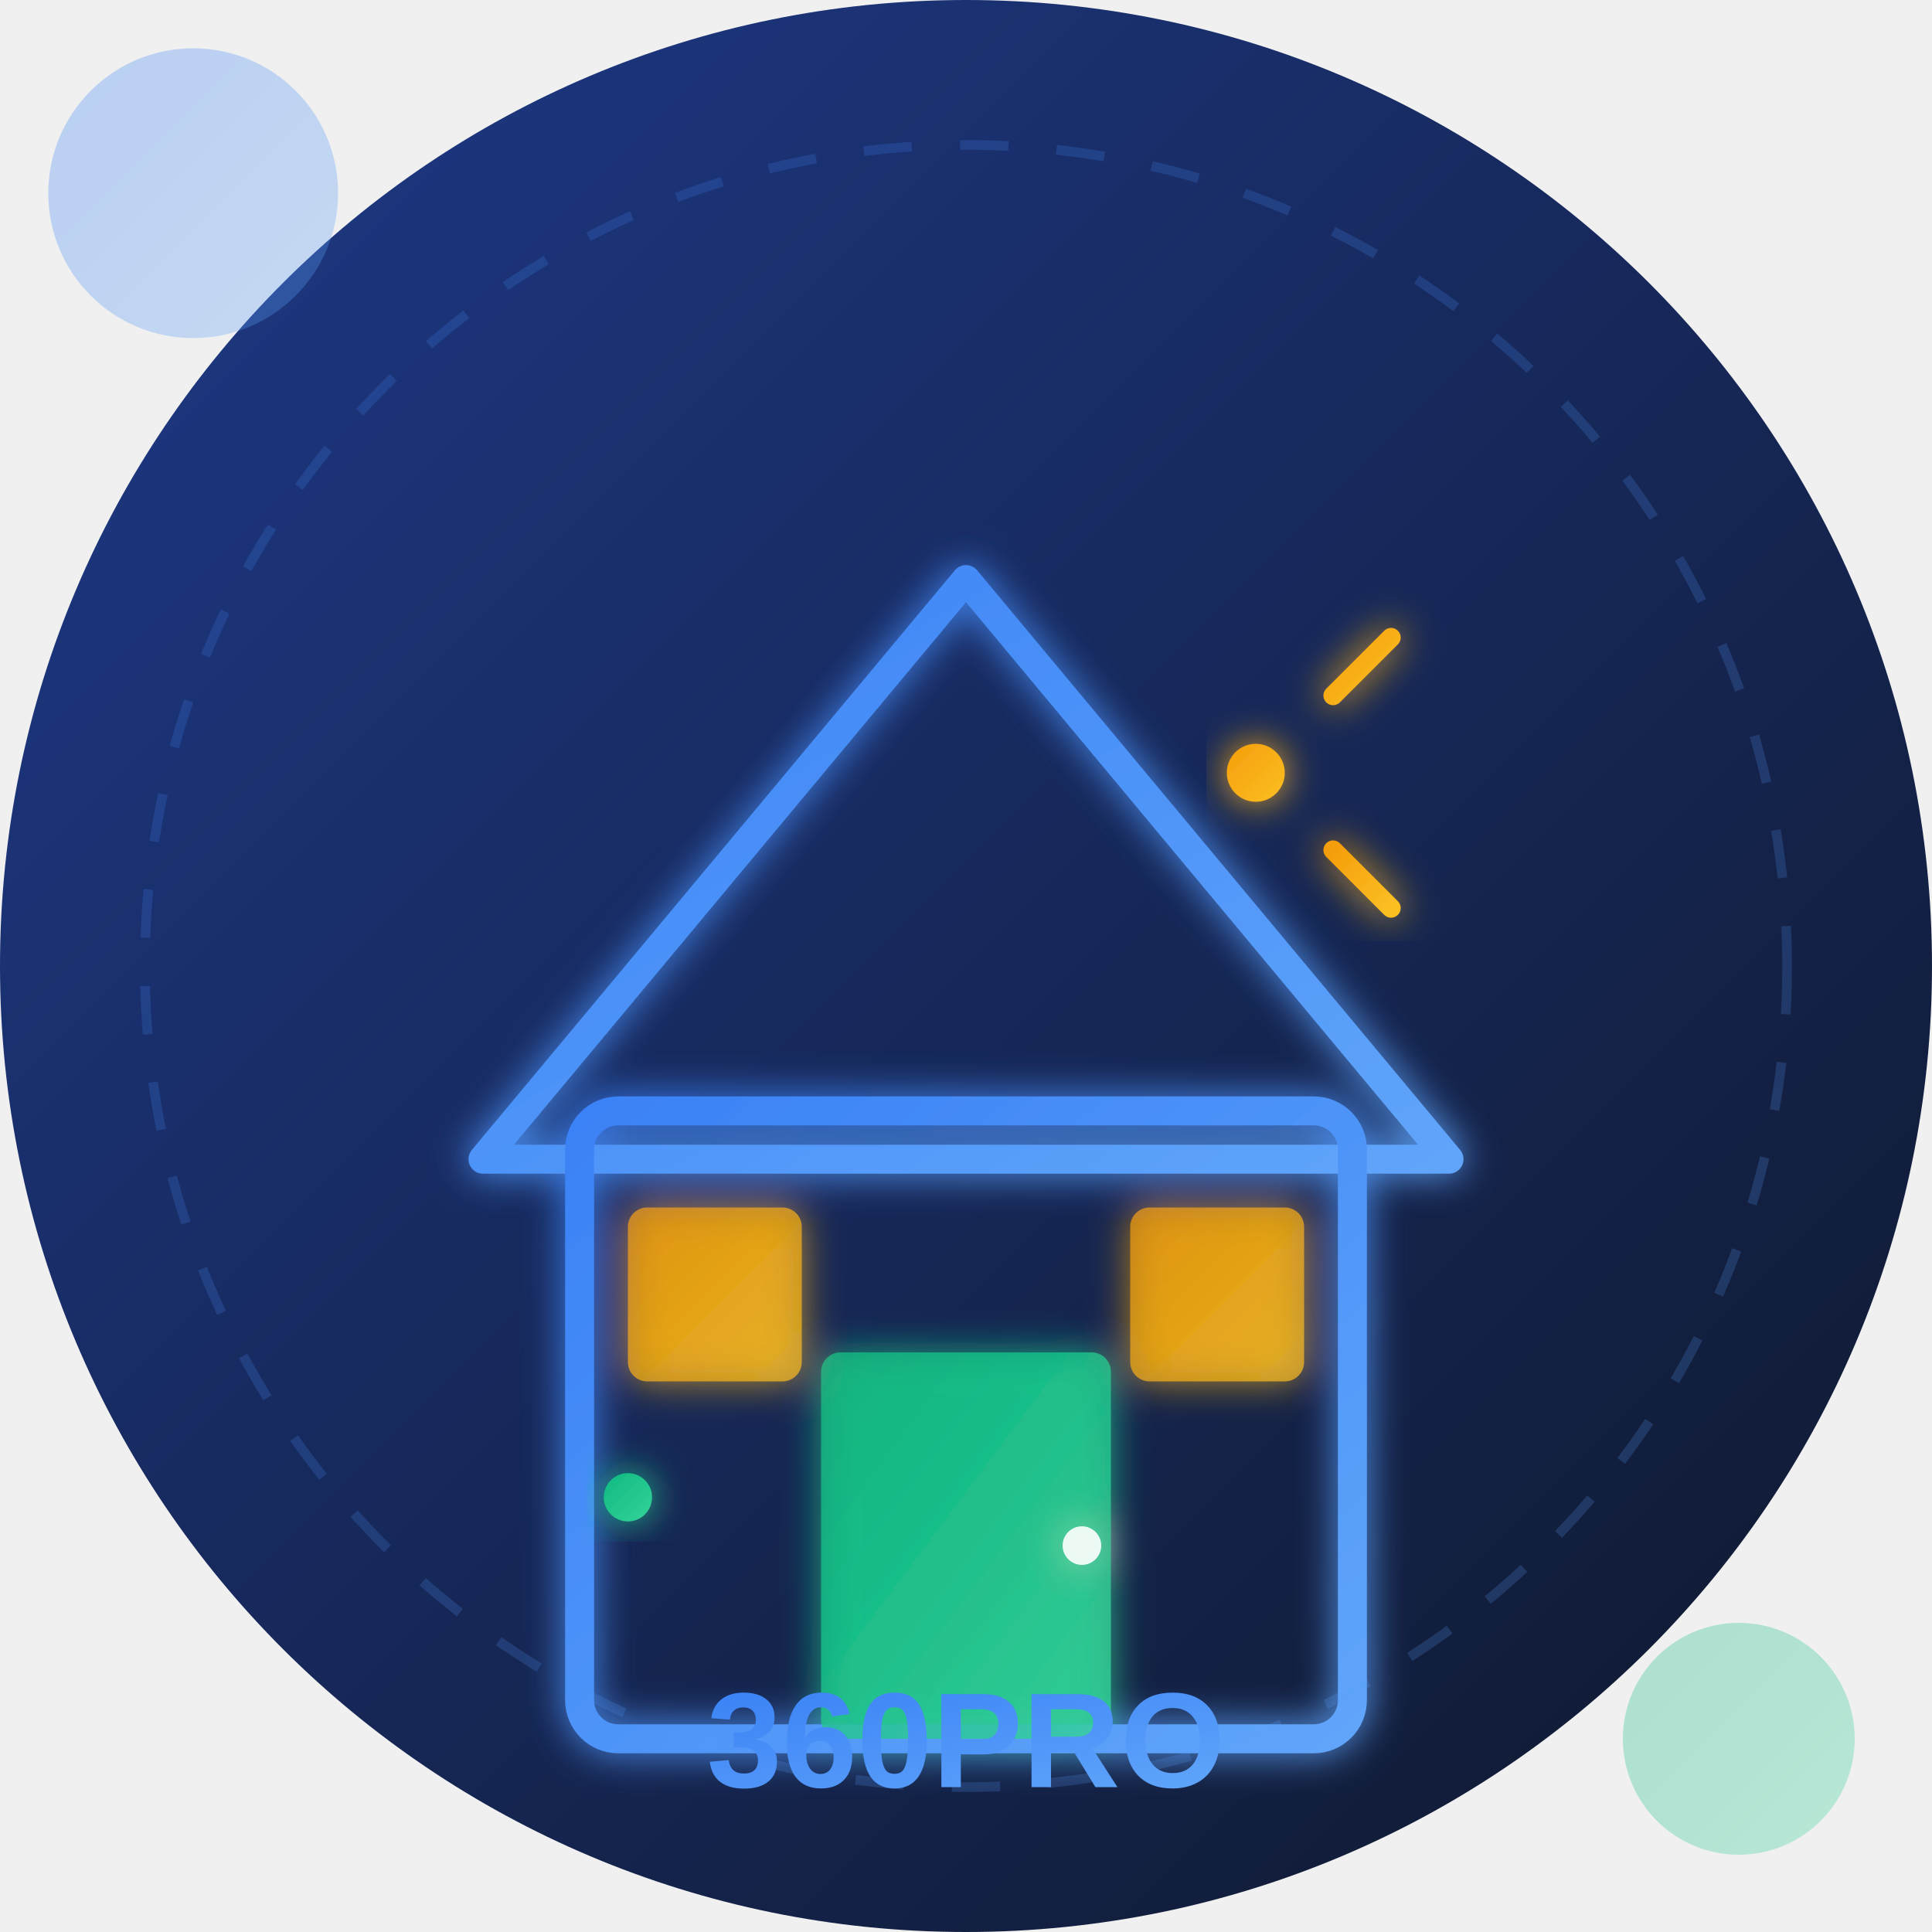
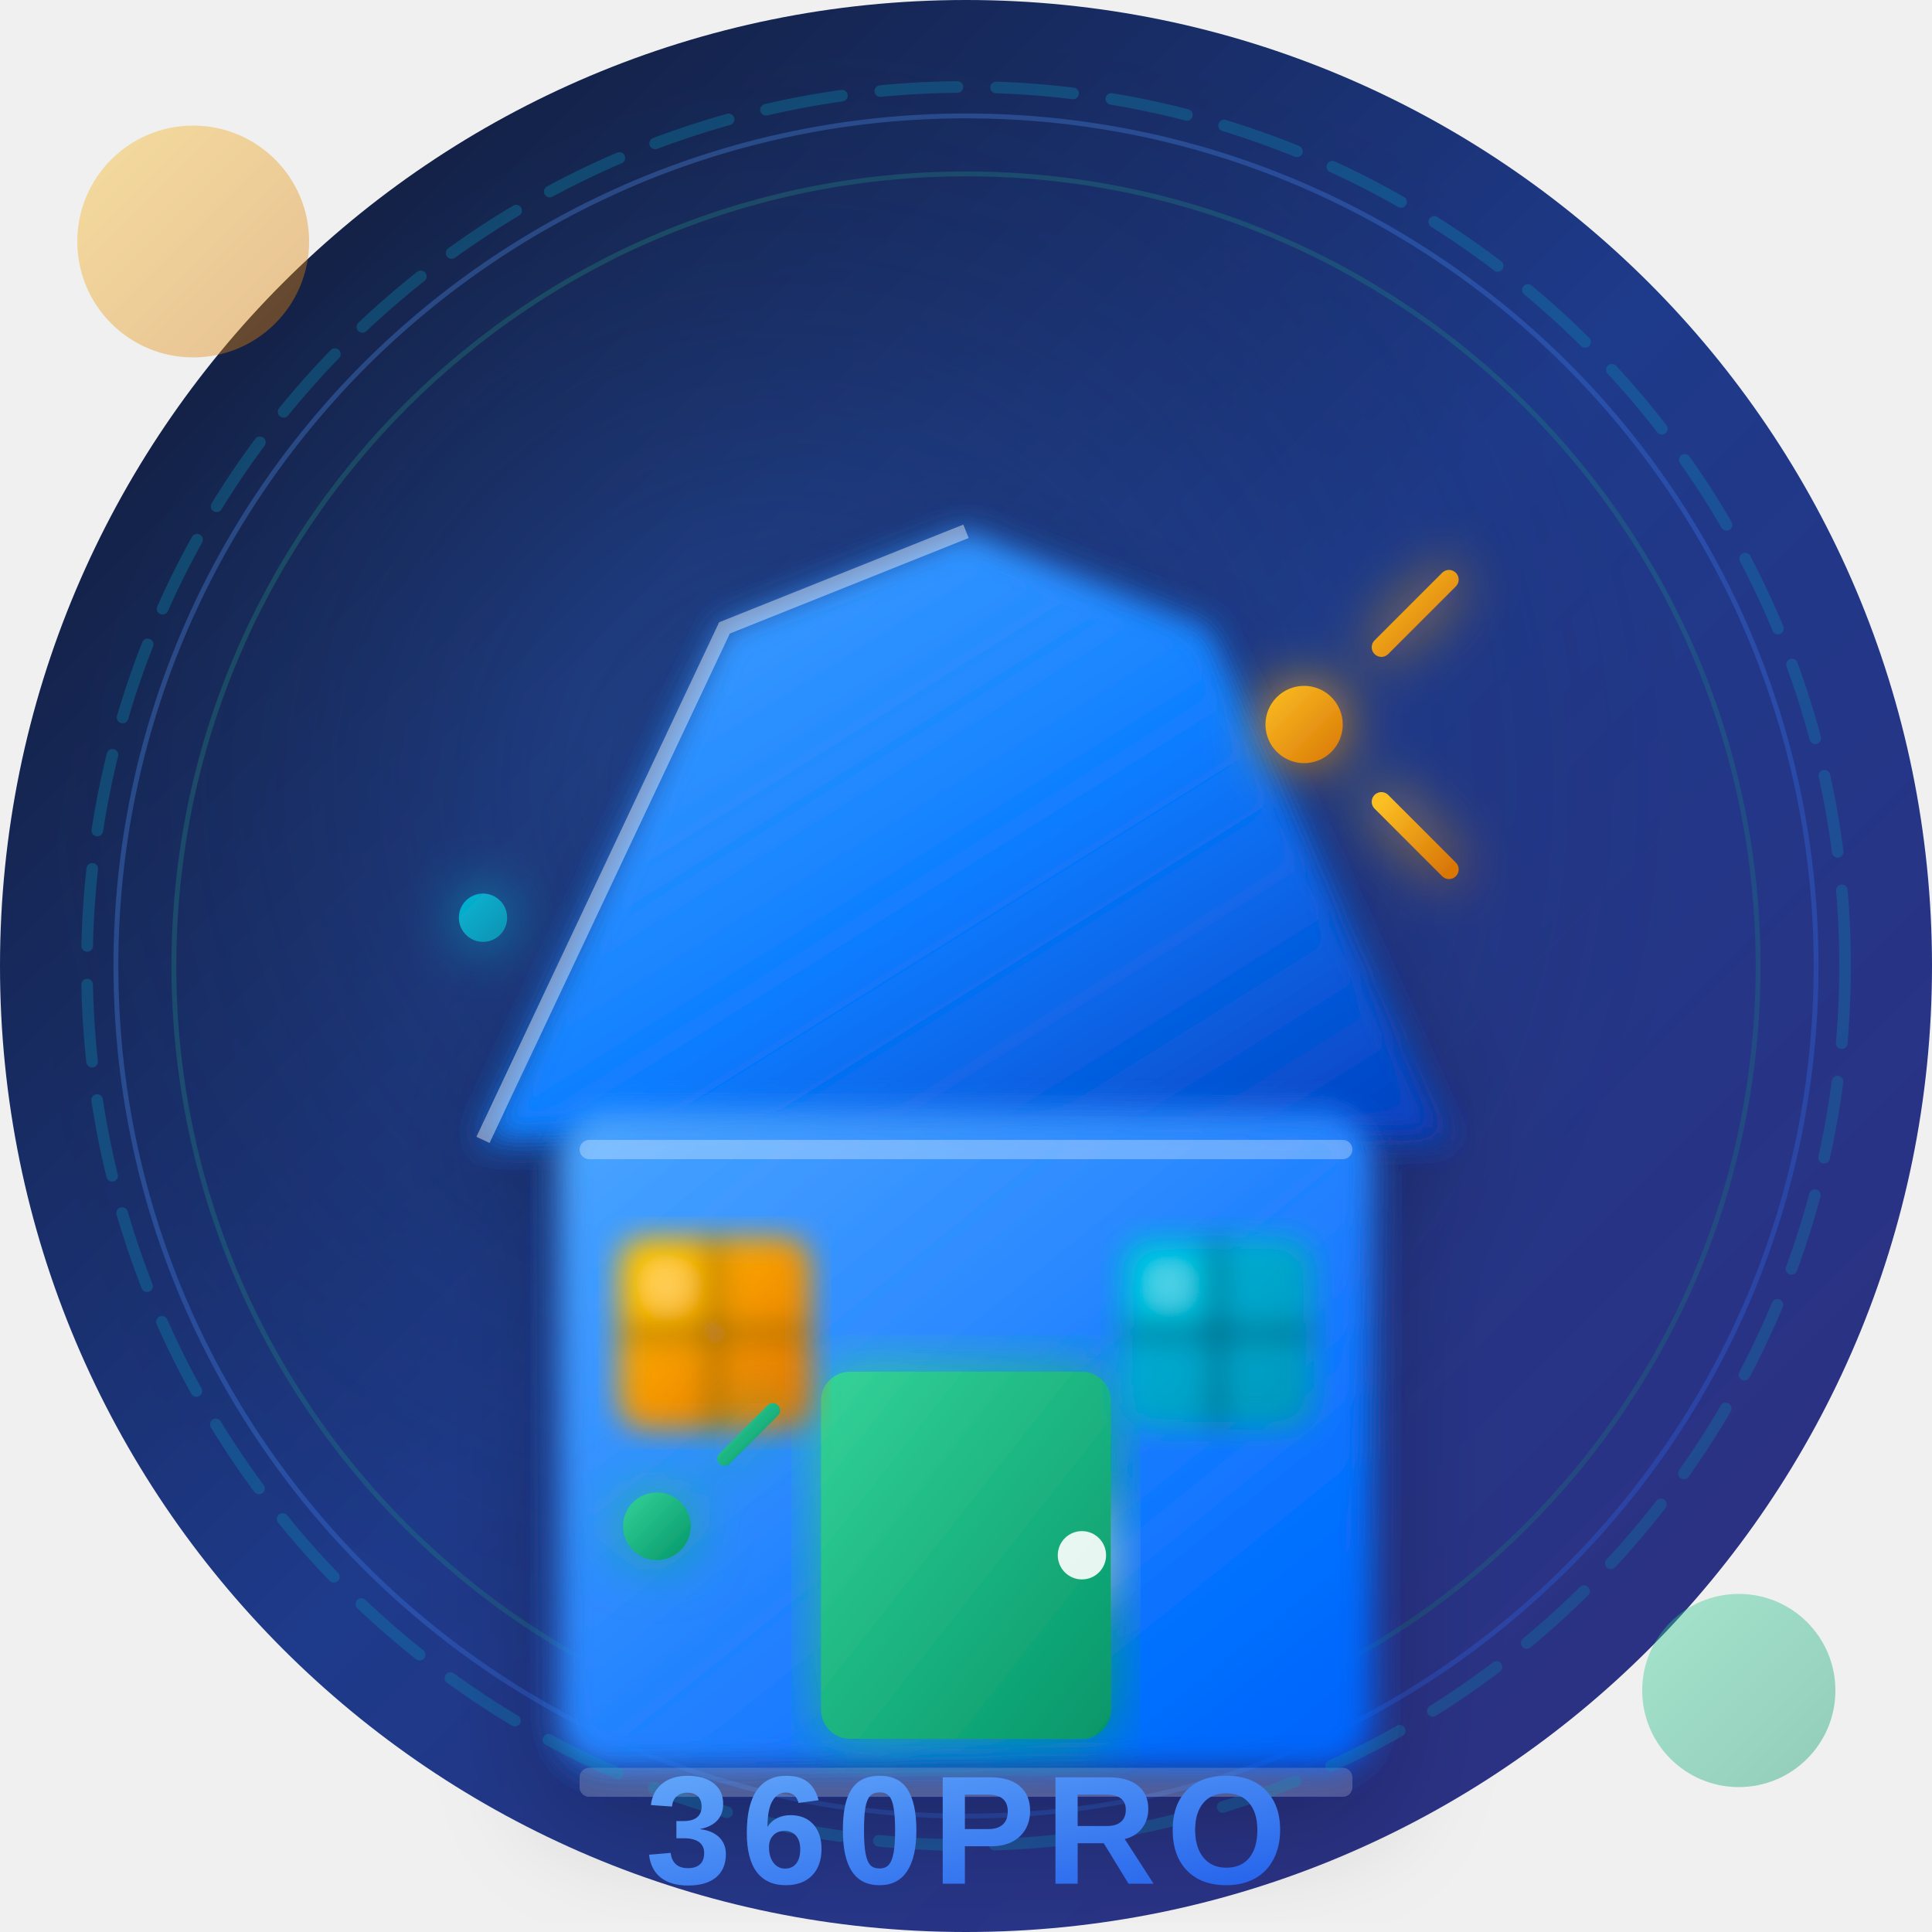
<svg xmlns="http://www.w3.org/2000/svg" viewBox="0 0 200 200">
  <defs>
-     <linearGradient id="bgGradient" x1="0%" y1="0%" x2="100%" y2="100%">
-       <stop offset="0%" style="stop-color:#1E3A8A;stop-opacity:1" />
-       <stop offset="100%" style="stop-color:#0F172A;stop-opacity:1" />
+     <linearGradient id="bgGradientMain" x1="0%" y1="0%" x2="100%" y2="100%">
+       <stop offset="0%" style="stop-color:#0F172A;stop-opacity:1" />
+       <stop offset="50%" style="stop-color:#1E3A8A;stop-opacity:1" />
+       <stop offset="100%" style="stop-color:#312E81;stop-opacity:1" />
    </linearGradient>
-     <linearGradient id="accentGradient" x1="0%" y1="0%" x2="100%" y2="100%">
-       <stop offset="0%" style="stop-color:#3B82F6;stop-opacity:1" />
-       <stop offset="100%" style="stop-color:#60A5FA;stop-opacity:1" />
+     <radialGradient id="radialGlow" cx="40%" cy="40%">
+       <stop offset="0%" style="stop-color:#3B82F6;stop-opacity:0.3" />
+       <stop offset="100%" style="stop-color:#0F172A;stop-opacity:0" />
+     </radialGradient>
+     <linearGradient id="accentBlue" x1="0%" y1="0%" x2="100%" y2="100%">
+       <stop offset="0%" style="stop-color:#60A5FA;stop-opacity:1" />
+       <stop offset="100%" style="stop-color:#2563EB;stop-opacity:1" />
    </linearGradient>
-     <linearGradient id="emeraldGradient" x1="0%" y1="0%" x2="100%" y2="100%">
-       <stop offset="0%" style="stop-color:#10B981;stop-opacity:1" />
-       <stop offset="100%" style="stop-color:#34D399;stop-opacity:1" />
+     <linearGradient id="emeraldAccent" x1="0%" y1="0%" x2="100%" y2="100%">
+       <stop offset="0%" style="stop-color:#34D399;stop-opacity:1" />
+       <stop offset="100%" style="stop-color:#059669;stop-opacity:1" />
    </linearGradient>
-     <linearGradient id="goldGradient" x1="0%" y1="0%" x2="100%" y2="100%">
-       <stop offset="0%" style="stop-color:#F59E0B;stop-opacity:1" />
-       <stop offset="100%" style="stop-color:#FBBF24;stop-opacity:1" />
+     <linearGradient id="amberAccent" x1="0%" y1="0%" x2="100%" y2="100%">
+       <stop offset="0%" style="stop-color:#FBBF24;stop-opacity:1" />
+       <stop offset="100%" style="stop-color:#D97706;stop-opacity:1" />
    </linearGradient>
-     <filter id="glow">
-       <feGaussianBlur stdDeviation="2" result="coloredBlur" />
+     <linearGradient id="cyanAccent" x1="0%" y1="0%" x2="100%" y2="100%">
+       <stop offset="0%" style="stop-color:#06B6D4;stop-opacity:1" />
+       <stop offset="100%" style="stop-color:#0891B2;stop-opacity:1" />
+     </linearGradient>
+     <filter id="glassEffect">
+       <feGaussianBlur in="SourceGraphic" stdDeviation="1.5" />
+       <feColorMatrix type="saturate" values="1.2" />
+     </filter>
+     <filter id="strongGlow">
+       <feGaussianBlur in="SourceGraphic" stdDeviation="3" result="coloredBlur" />
      <feMerge>
        <feMergeNode in="coloredBlur" />
        <feMergeNode in="SourceGraphic" />
      </feMerge>
    </filter>
+     <filter id="softShadow">
+       <feDropShadow dx="0" dy="4" stdDeviation="6" flood-opacity="0.3" flood-color="#000000" />
+     </filter>
  </defs>
-   <circle cx="100" cy="100" r="100" fill="url(#bgGradient)" />
-   <circle cx="20" cy="20" r="15" fill="url(#accentGradient)" opacity="0.3" />
-   <circle cx="180" cy="180" r="12" fill="url(#emeraldGradient)" opacity="0.3" />
-   <g filter="url(#glow)">
-     <path d="M 50 120 L 100 60 L 150 120 Z" fill="none" stroke="url(#accentGradient)" stroke-width="3" stroke-linecap="round" stroke-linejoin="round" />
-     <rect x="60" y="115" width="80" height="65" rx="4" fill="none" stroke="url(#accentGradient)" stroke-width="3" />
-     <rect x="85" y="140" width="30" height="40" rx="2" fill="url(#emeraldGradient)" opacity="0.8" />
-     <circle cx="112" cy="160" r="2" fill="#ffffff" opacity="0.9" />
-     <rect x="65" y="125" width="18" height="18" rx="2" fill="url(#goldGradient)" opacity="0.7" />
-     <line x1="74" y1="125" x2="74" y2="143" stroke="url(#bgGradient)" stroke-width="1" />
-     <line x1="65" y1="134" x2="83" y2="134" stroke="url(#bgGradient)" stroke-width="1" />
-     <rect x="117" y="125" width="18" height="18" rx="2" fill="url(#goldGradient)" opacity="0.7" />
-     <line x1="126" y1="125" x2="126" y2="143" stroke="url(#bgGradient)" stroke-width="1" />
-     <line x1="117" y1="134" x2="135" y2="134" stroke="url(#bgGradient)" stroke-width="1" />
+   <circle cx="100" cy="100" r="100" fill="url(#bgGradientMain)" />
+   <circle cx="100" cy="100" r="95" fill="url(#radialGlow)" />
+   <circle cx="100" cy="100" r="88" fill="none" stroke="url(#accentBlue)" stroke-width="0.5" opacity="0.3" />
+   <circle cx="100" cy="100" r="82" fill="none" stroke="url(#emeraldAccent)" stroke-width="0.5" opacity="0.2" />
+   <g filter="url(#softShadow)">
+     <defs>
+       <linearGradient id="roofGradient" x1="0%" y1="0%" x2="100%" y2="100%">
+         <stop offset="0%" style="stop-color:#60A5FA;stop-opacity:1" />
+         <stop offset="50%" style="stop-color:#3B82F6;stop-opacity:1" />
+         <stop offset="100%" style="stop-color:#1E40AF;stop-opacity:1" />
+       </linearGradient>
+     </defs>
+     <path d="M 50 118 L 75 65 L 100 55 L 125 65 L 150 118 Z" fill="url(#roofGradient)" filter="url(#glassEffect)" />
+     <path d="M 50 118 L 75 65 L 100 55" fill="none" stroke="#ffffff" stroke-width="1.5" opacity="0.4" />
+     <rect x="58" y="115" width="84" height="68" rx="5" fill="url(#accentBlue)" filter="url(#glassEffect)" />
+     <rect x="60" y="118" width="80" height="2" fill="#ffffff" opacity="0.3" rx="1" />
+     <g filter="url(#strongGlow)">
+       <rect x="85" y="142" width="30" height="38" rx="3" fill="url(#emeraldAccent)" />
+       <circle cx="112" cy="161" r="2.5" fill="#ffffff" opacity="0.9" />
+     </g>
+     <g filter="url(#glassEffect)">
+       <rect x="64" y="128" width="20" height="20" rx="3" fill="url(#amberAccent)" />
+       <line x1="74" y1="128" x2="74" y2="148" stroke="#1E3A8A" stroke-width="1.2" opacity="0.5" />
+       <line x1="64" y1="138" x2="84" y2="138" stroke="#1E3A8A" stroke-width="1.2" opacity="0.5" />
+       <rect x="66" y="130" width="6" height="6" fill="#ffffff" opacity="0.4" rx="1" />
+     </g>
+     <g filter="url(#glassEffect)">
+       <rect x="116" y="128" width="20" height="20" rx="3" fill="url(#cyanAccent)" />
+       <line x1="126" y1="128" x2="126" y2="148" stroke="#0F172A" stroke-width="1.2" opacity="0.5" />
+       <line x1="116" y1="138" x2="136" y2="138" stroke="#0F172A" stroke-width="1.2" opacity="0.5" />
+       <rect x="118" y="130" width="6" height="6" fill="#ffffff" opacity="0.4" rx="1" />
+     </g>
+     <rect x="60" y="183" width="80" height="3" fill="#ffffff" opacity="0.15" rx="1" />
  </g>
-   <g filter="url(#glow)">
-     <circle cx="130" cy="80" r="3" fill="url(#goldGradient)" />
-     <line x1="130" y1="70" x2="130" y2="60" stroke="url(#goldGradient)" stroke-width="2" stroke-linecap="round" />
-     <line x1="140" y1="80" x2="148" y2="80" stroke="url(#goldGradient)" stroke-width="2" stroke-linecap="round" />
-     <line x1="138" y1="72" x2="144" y2="66" stroke="url(#goldGradient)" stroke-width="2" stroke-linecap="round" />
-     <line x1="138" y1="88" x2="144" y2="94" stroke="url(#goldGradient)" stroke-width="2" stroke-linecap="round" />
+   <g filter="url(#strongGlow)">
+     <g>
+       <circle cx="135" cy="75" r="4" fill="url(#amberAccent)" />
+       <line x1="135" y1="65" x2="135" y2="55" stroke="url(#amberAccent)" stroke-width="2.5" stroke-linecap="round" />
+       <line x1="147" y1="75" x2="155" y2="75" stroke="url(#amberAccent)" stroke-width="2.5" stroke-linecap="round" />
+       <line x1="143" y1="67" x2="150" y2="60" stroke="url(#amberAccent)" stroke-width="2" stroke-linecap="round" />
+       <line x1="143" y1="83" x2="150" y2="90" stroke="url(#amberAccent)" stroke-width="2" stroke-linecap="round" />
+     </g>
+     <g>
+       <circle cx="68" cy="158" r="3.5" fill="url(#emeraldAccent)" />
+       <line x1="68" y1="148" x2="68" y2="140" stroke="url(#emeraldAccent)" stroke-width="2" stroke-linecap="round" />
+       <line x1="78" y1="158" x2="85" y2="158" stroke="url(#emeraldAccent)" stroke-width="2" stroke-linecap="round" />
+       <line x1="75" y1="151" x2="80" y2="146" stroke="url(#emeraldAccent)" stroke-width="1.5" stroke-linecap="round" />
+     </g>
+     <g>
+       <circle cx="50" cy="95" r="2.5" fill="url(#cyanAccent)" />
+       <line x1="50" y1="88" x2="50" y2="82" stroke="url(#cyanAccent)" stroke-width="1.5" stroke-linecap="round" />
+       <line x1="57" y1="95" x2="62" y2="95" stroke="url(#cyanAccent)" stroke-width="1.5" stroke-linecap="round" />
+     </g>
  </g>
-   <g filter="url(#glow)">
-     <circle cx="65" cy="155" r="2.5" fill="url(#emeraldGradient)" />
-     <line x1="65" y1="145" x2="65" y2="137" stroke="url(#emeraldGradient)" stroke-width="1.5" stroke-linecap="round" />
-     <line x1="73" y1="155" x2="80" y2="155" stroke="url(#emeraldGradient)" stroke-width="1.5" stroke-linecap="round" />
+   <circle cx="100" cy="100" r="91" fill="none" stroke="url(#cyanAccent)" stroke-width="1.2" opacity="0.25" stroke-dasharray="8,4" stroke-linecap="round" />
+   <g opacity="0.4">
+     <circle cx="20" cy="25" r="12" fill="url(#amberAccent)" />
+     <circle cx="180" cy="175" r="10" fill="url(#emeraldAccent)" />
  </g>
-   <circle cx="100" cy="100" r="85" fill="none" stroke="url(#accentGradient)" stroke-width="1" opacity="0.2" stroke-dasharray="5,5" />
  <g>
-     <text x="100" y="185" font-family="Arial, sans-serif" font-size="14" font-weight="bold" text-anchor="middle" fill="url(#accentGradient)">360PRO</text>
+     <text x="100" y="195" font-family="Arial, sans-serif" font-size="16" font-weight="900" text-anchor="middle" fill="url(#accentBlue)" letter-spacing="1">360PRO</text>
+     <line x1="65" y1="197" x2="135" y2="197" stroke="url(#cyanAccent)" stroke-width="1" opacity="0.6" />
  </g>
</svg>
